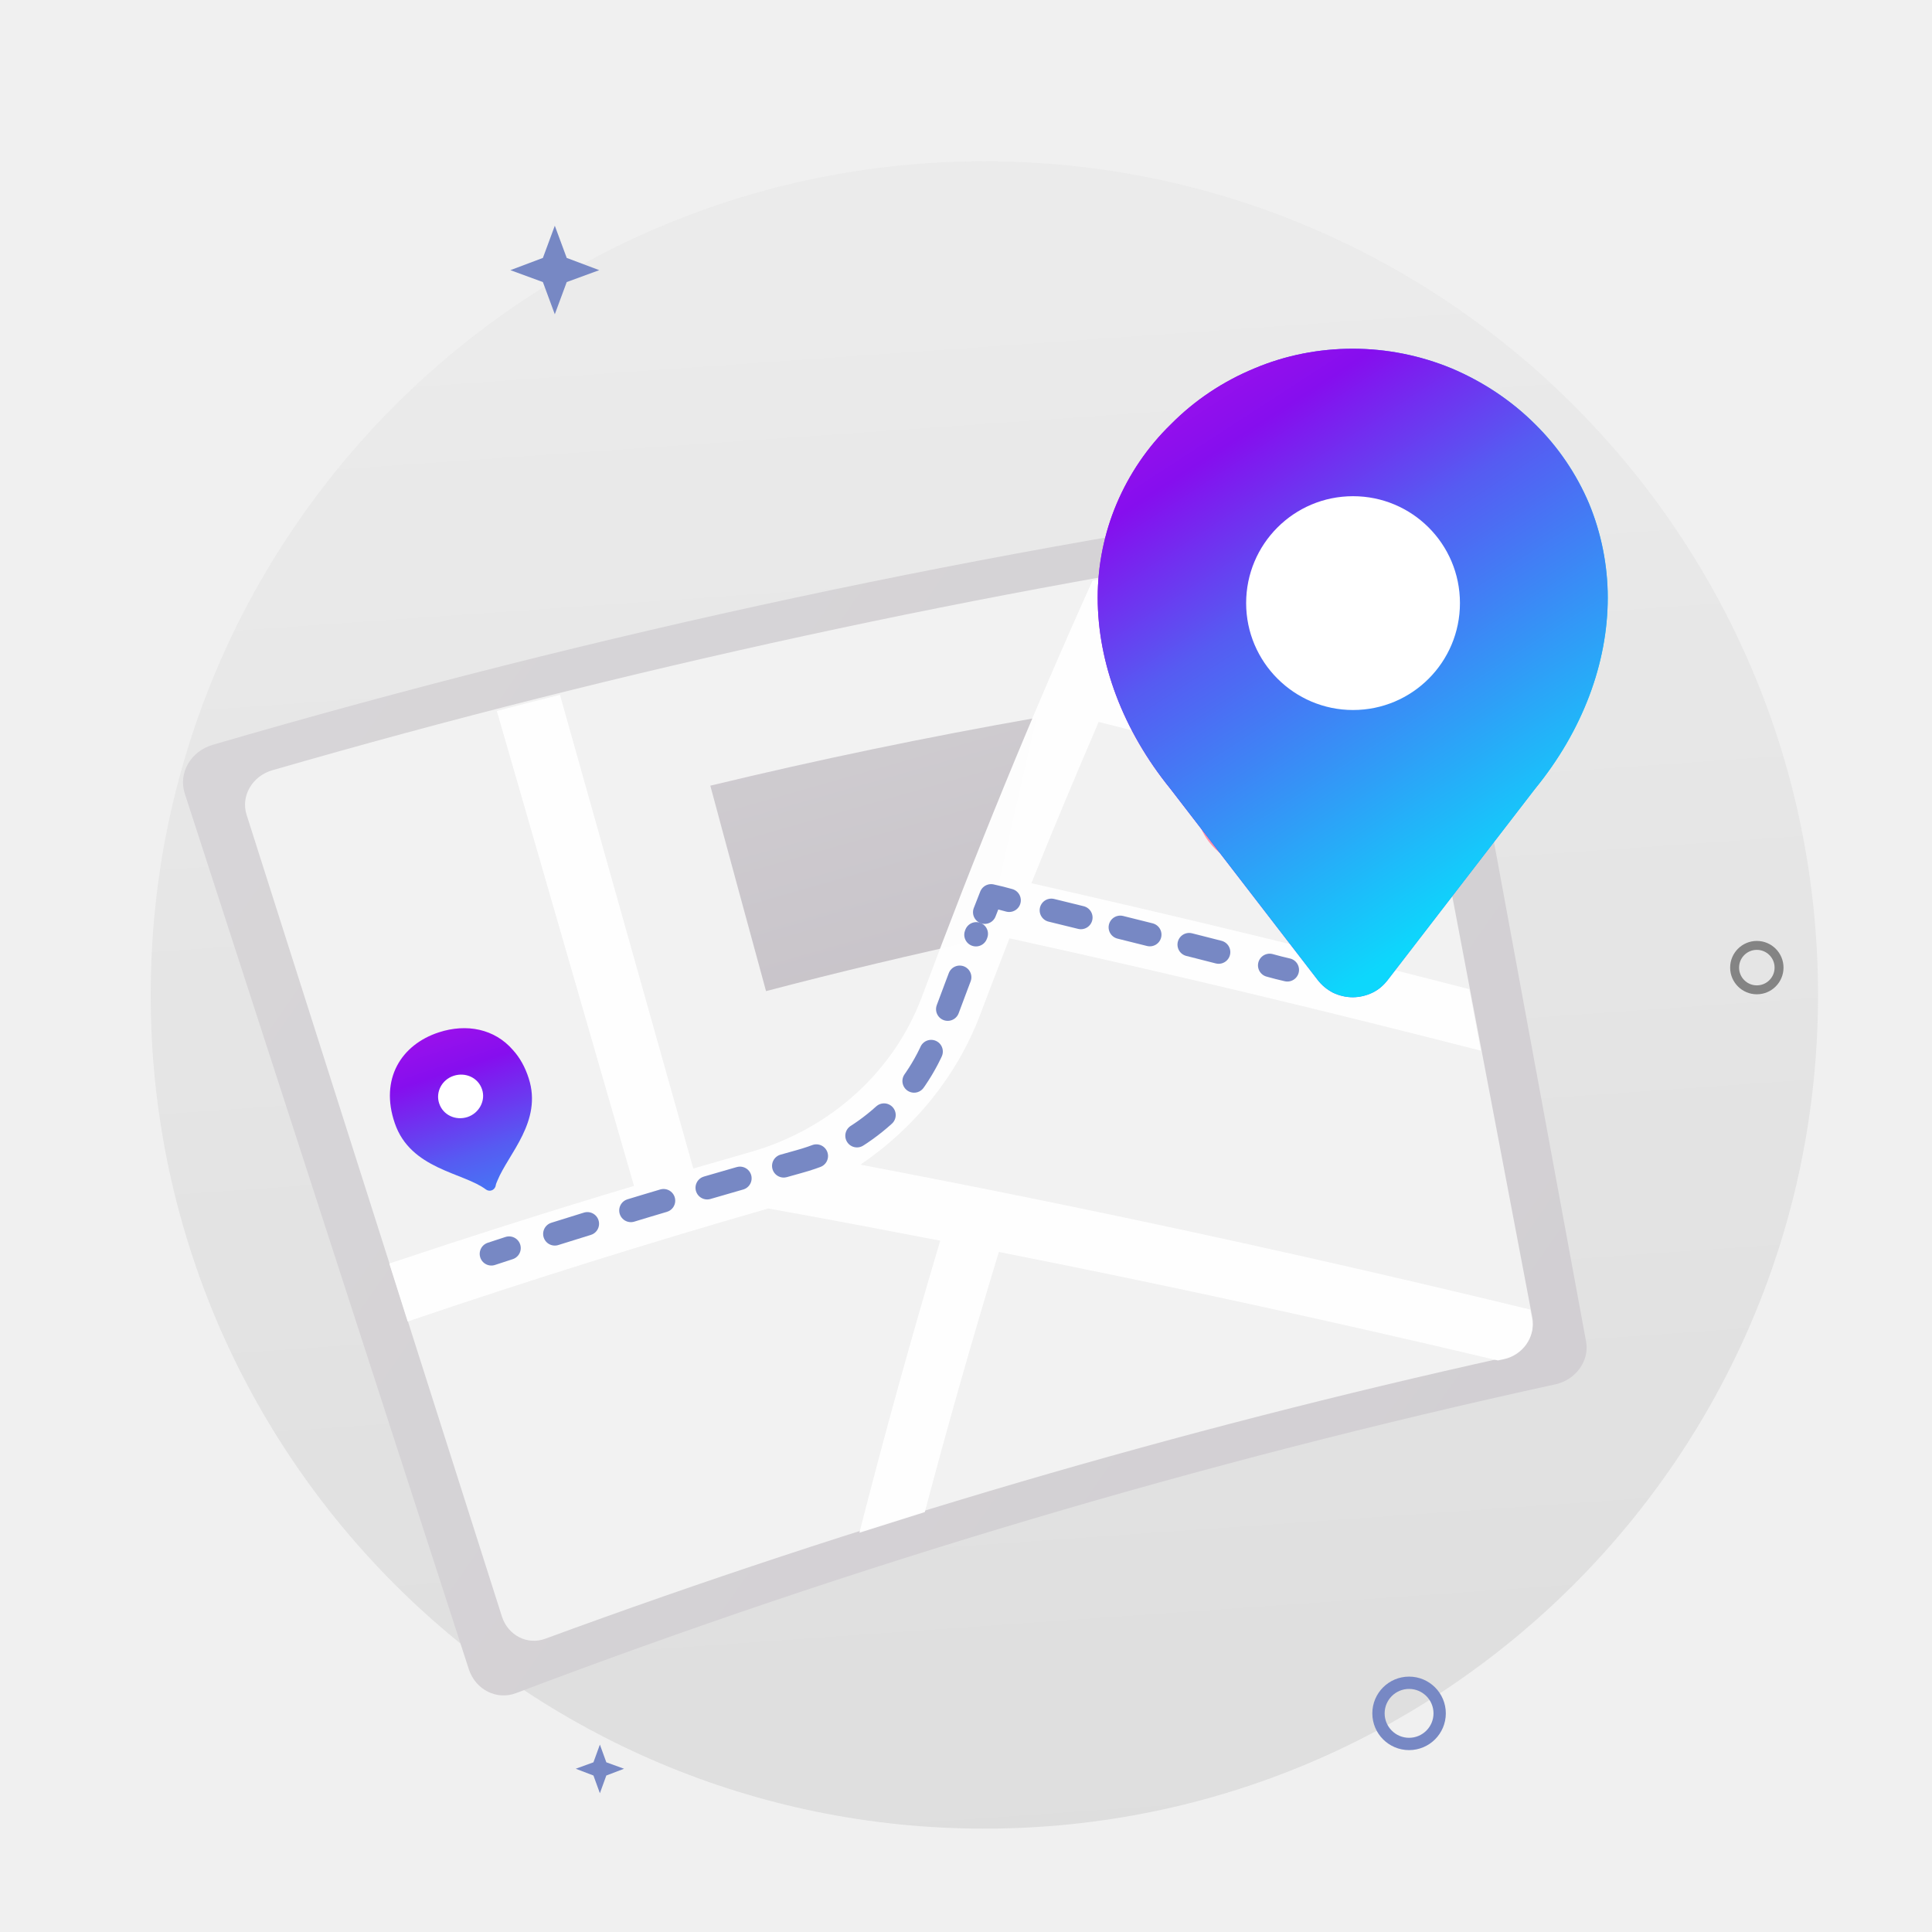
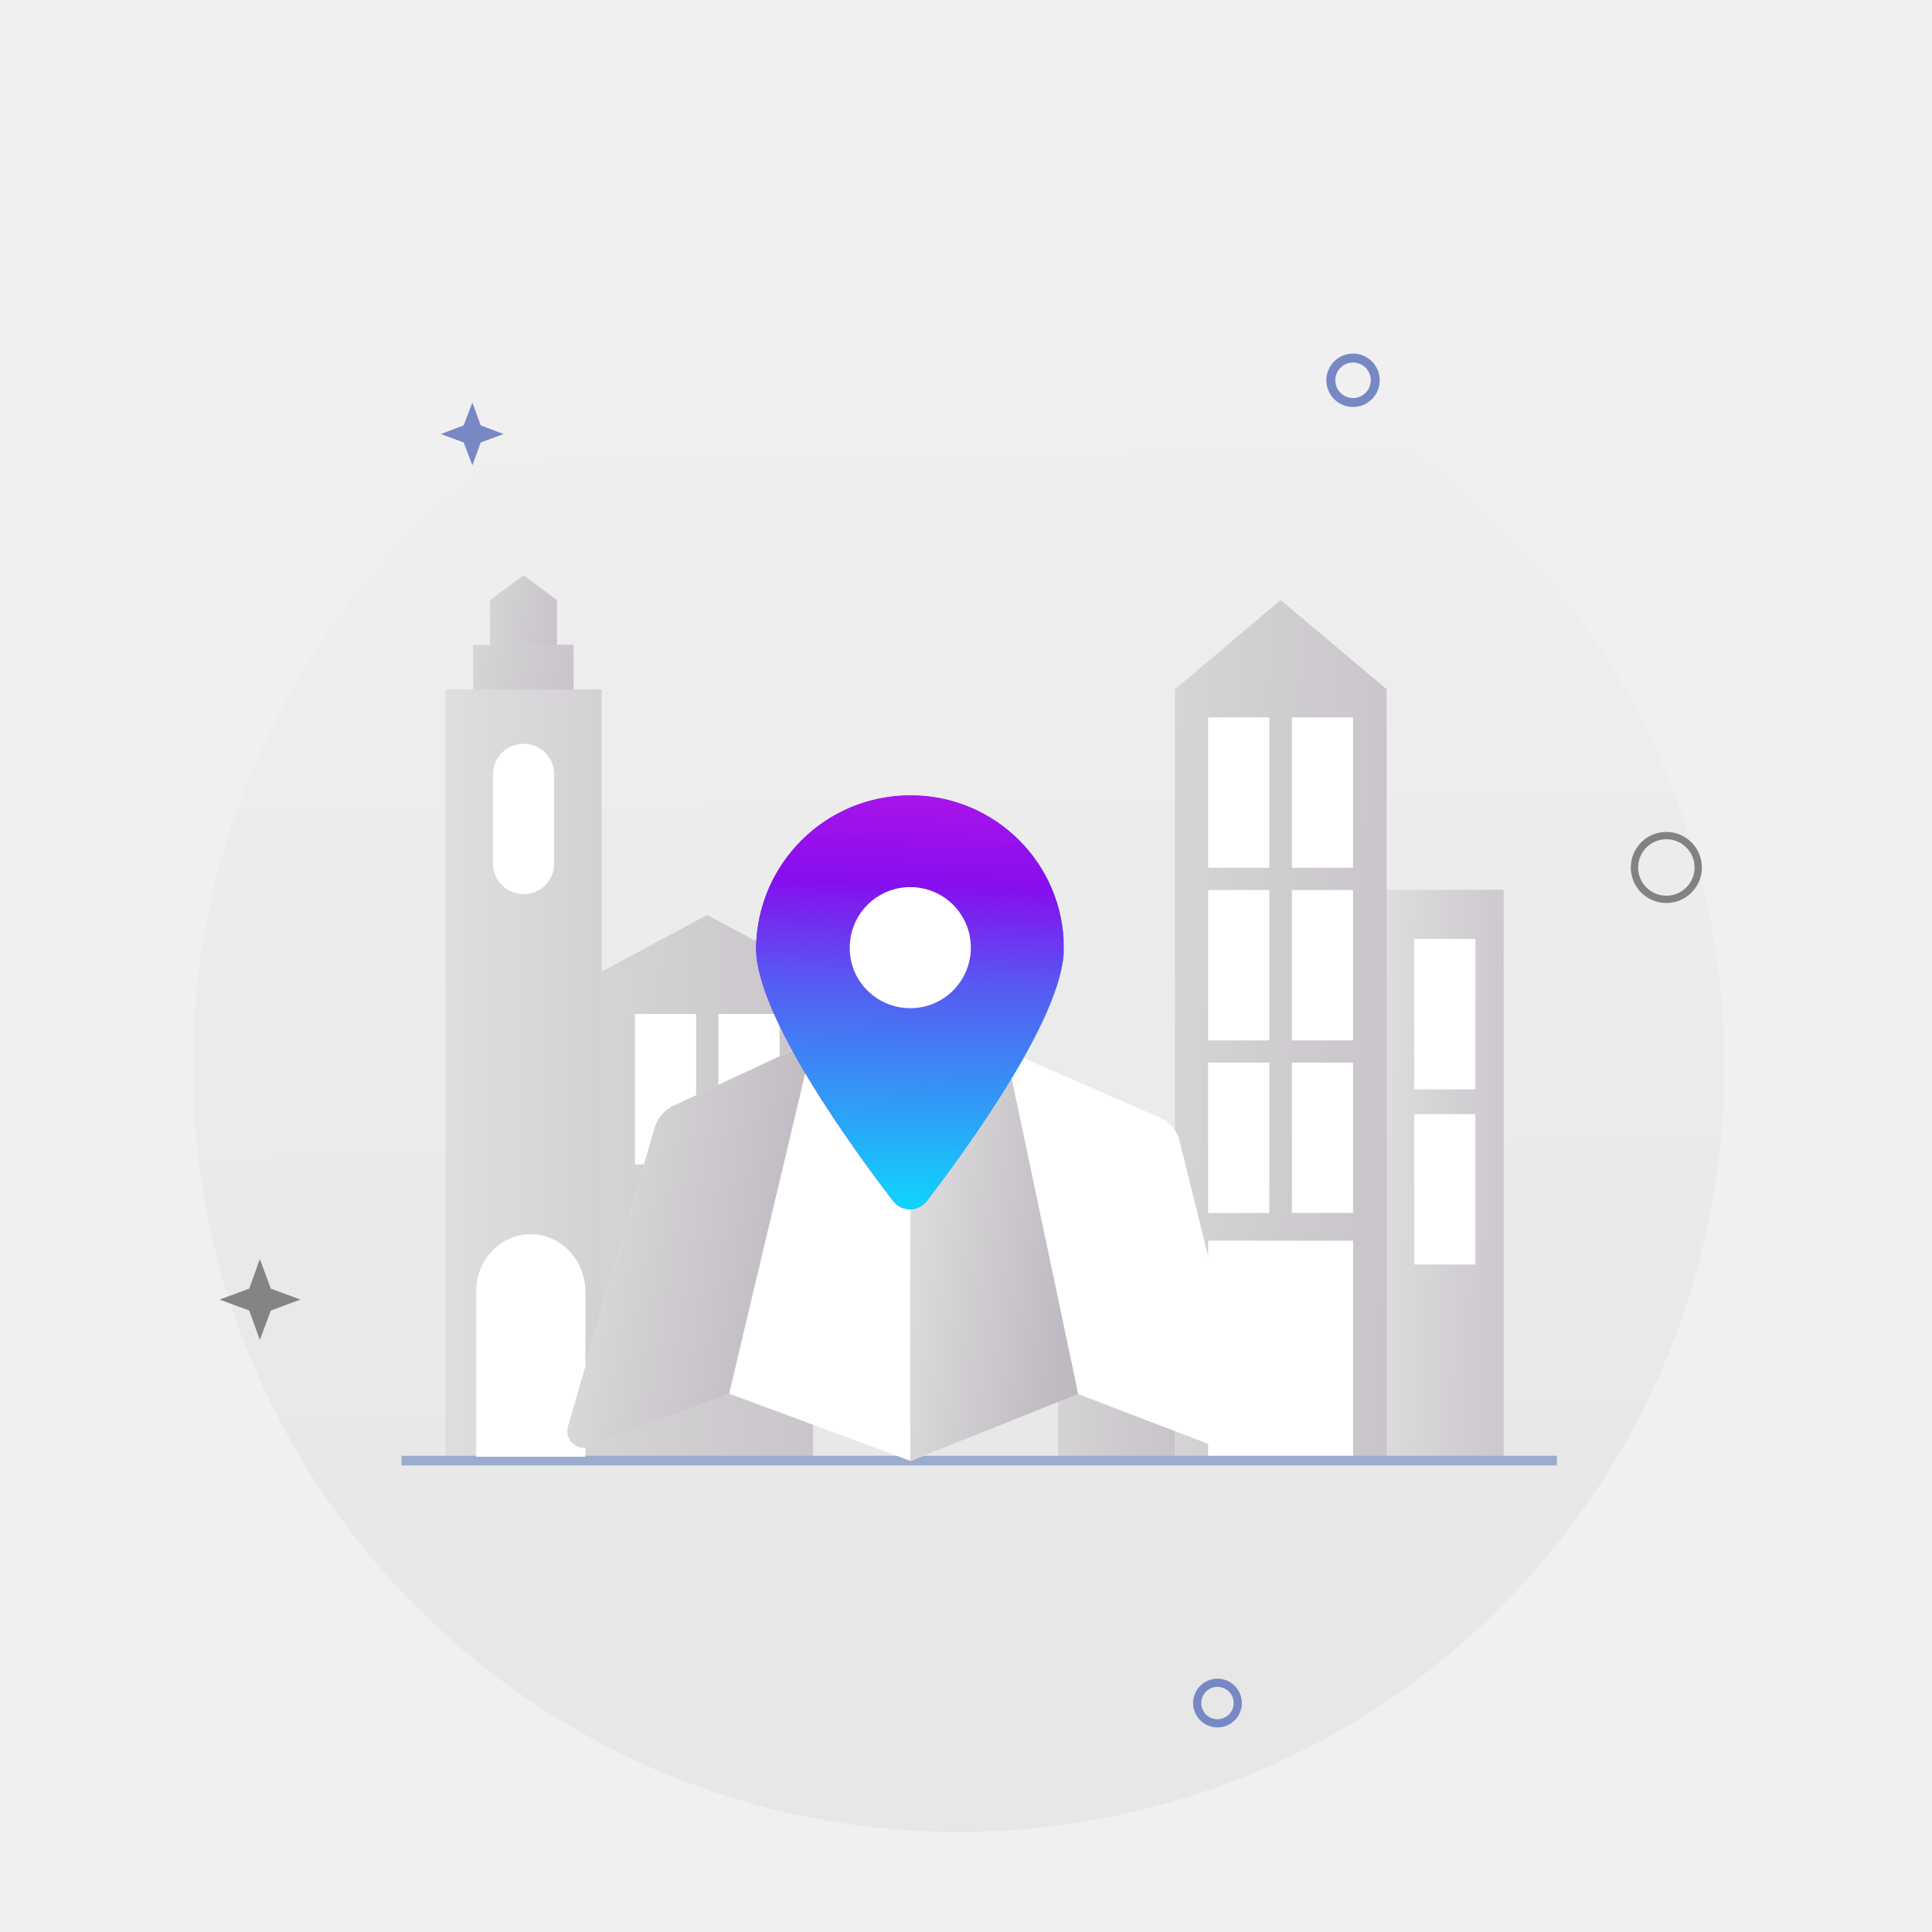
<svg xmlns="http://www.w3.org/2000/svg" xmlns:xlink="http://www.w3.org/1999/xlink" version="1.1" id="Layer_1" x="0px" y="0px" viewBox="0 0 600 600" enable-background="new 0 0 600 600" xml:space="preserve">
-   <linearGradient id="SVGID_1_" gradientUnits="userSpaceOnUse" x1="290.267" y1="89.053" x2="329.428" y2="645.698">
-     <stop offset="5.376344e-003" style="stop-color:#C9C9C9;stop-opacity:0.2" />
-     <stop offset="0.262" style="stop-color:#ABABAB;stop-opacity:0.2" />
-     <stop offset="0.759" style="stop-color:#747474;stop-opacity:0.2" />
-     <stop offset="1" style="stop-color:#5E5E5E;stop-opacity:0.2" />
+   <rect x="-221.4" y="-100.6" fill="none" width="1042.7" height="863.3" />
+   <linearGradient id="SVGID_1_" gradientUnits="userSpaceOnUse" x1="294.32" y1="77.299" x2="301.033" y2="584.132">
+     <stop offset="5.376344e-003" style="stop-color:#F0F0F0;stop-opacity:0.2" />
+     <stop offset="0.133" style="stop-color:#E3E3E3;stop-opacity:0.2" />
+     <stop offset="0.717" style="stop-color:#ACACAC;stop-opacity:0.2" />
+     <stop offset="1" style="stop-color:#969696;stop-opacity:0.2" />
  </linearGradient>
-   <path opacity="0.67" fill="url(#SVGID_1_)" d="M46.8,309c0,143,115.9,258.9,258.9,258.9c143,0,258.9-115.9,258.9-258.9  c0-143-115.9-258.9-258.9-258.9C162.7,50.1,46.8,166,46.8,309" />
-   <rect x="29.5" y="76.6" fill="none" width="579" height="488.6" />
-   <g>
-     <linearGradient id="SVGID_2_" gradientUnits="userSpaceOnUse" x1="-397.793" y1="-434.356" x2="5754.583" y2="6649.333" gradientTransform="matrix(0.9696 -0.2448 0.2448 0.9696 -52.235 78.9397)">
-       <stop offset="0" style="stop-color:#E0E0E0" />
-       <stop offset="0.132" style="stop-color:#D2CFD3" />
-       <stop offset="0.301" style="stop-color:#C7C3C9" />
-       <stop offset="0.523" style="stop-color:#C1BBC3" />
-       <stop offset="1" style="stop-color:#BFB9C1" />
-     </linearGradient>
-     <path fill="url(#SVGID_2_)" d="M483.1,429.9c-109.9,24-217.8,56.1-322.8,95.9c-6,2.3-12.6-1-14.7-7.4   c-29.4-90.6-58.8-181.3-88.2-271.9c-2.1-6.4,1.8-13.2,8.7-15.2c119.6-34.9,241.5-61,364.8-78c7.1-1,13.7,3.1,14.8,9.1   c15.6,84.8,31.3,169.6,46.9,254.4C493.6,422.6,489.4,428.5,483.1,429.9z" />
-     <path fill="#F2F2F2" d="M431.4,175.1c14.8,78.1,29.7,156.1,44.5,234.2c1,5.5-2.8,11-8.7,12.3c-101.2,22.4-200.7,51.6-297.8,87.3   c-5.6,2.1-11.6-1-13.5-6.8c-26.4-83-52.9-166-79.3-249c-1.9-5.8,1.7-12.1,8-13.9c109.4-31.6,220.7-55.7,333.1-72.3   C424.3,165.9,430.4,169.6,431.4,175.1z" />
-     <g>
-       <linearGradient id="SVGID_3_" gradientUnits="userSpaceOnUse" x1="120.721" y1="233.422" x2="105.222" y2="345.792" gradientTransform="matrix(0.8971 -0.4417 0.4417 0.8971 -78.9334 152.6255)">
-         <stop offset="1.612903e-002" style="stop-color:#A913EA" />
-         <stop offset="0.221" style="stop-color:#860EEE" />
-         <stop offset="0.456" style="stop-color:#565BF2" />
-         <stop offset="0.738" style="stop-color:#309CF7" />
-         <stop offset="0.989" style="stop-color:#0DD7FC" />
-       </linearGradient>
-       <path fill="url(#SVGID_3_)" d="M164.2,334.9c4.3,13.3-6.3,23.4-9.7,31.7c-0.3,0.6-0.5,1.2-0.6,1.8c-0.4,1.3-1.9,1.8-3,1    c-7-5.3-23.4-6.2-28.3-20.6c-4.7-13.7,2-24.4,13.7-28.2c8.6-2.8,17.3-1.1,23,5.5C161.4,328.4,163.1,331.4,164.2,334.9z" />
-       <path fill="#FFFFFF" d="M149.7,338.3c1.2,3.5-0.9,7.4-4.5,8.6c-3.7,1.2-7.6-0.6-8.8-4.2c-1.2-3.5,0.8-7.4,4.5-8.6    C144.6,332.9,148.5,334.7,149.7,338.3z" />
-     </g>
-     <g>
-       <linearGradient id="SVGID_4_" gradientUnits="userSpaceOnUse" x1="385.51" y1="263.643" x2="371.016" y2="368.723" gradientTransform="matrix(0.8971 -0.4417 0.4417 0.8971 -78.9334 152.6255)">
-         <stop offset="9.500000e-007" style="stop-color:#FFC3AB" />
-         <stop offset="1" style="stop-color:#FF47AD" />
-       </linearGradient>
-       <path fill="url(#SVGID_4_)" d="M415.3,245.5c2.9,12.7-8.8,21.1-13.1,28.4c-0.3,0.5-0.6,1.1-0.8,1.6c-0.5,1.2-2.1,1.5-3.1,0.7    c-6.5-5.6-22.8-7.9-26.2-21.7c-3.2-13.1,4.6-22.4,16.8-24.9c9-1.8,17.5,0.6,22.6,7.3C413.2,239.2,414.5,242.1,415.3,245.5z" />
-       <linearGradient id="SVGID_5_" gradientUnits="userSpaceOnUse" x1="344.185" y1="199.762" x2="420.102" y2="376.012" gradientTransform="matrix(0.8971 -0.4417 0.4417 0.8971 -78.9334 152.6255)">
-         <stop offset="9.500000e-007" style="stop-color:#FFC3AB" />
-         <stop offset="1" style="stop-color:#FF47AD" />
-       </linearGradient>
-       <path fill="url(#SVGID_5_)" d="M415.3,245.5c2.9,12.7-8.8,21.1-13.1,28.4c-4.1-2.8-7.6-6.5-9-12.1c-3.1-13.1,4.7-22.3,16.9-24.7    c0.4-0.1,0.9-0.2,1.3-0.2C413.2,239.2,414.5,242.1,415.3,245.5z" />
-       <path fill="#FFFFFF" d="M400.3,247.2c0.8,3.4-1.7,6.8-5.5,7.6c-3.8,0.8-7.6-1.3-8.4-4.7c-0.8-3.4,1.6-6.8,5.5-7.6    C395.7,241.7,399.5,243.9,400.3,247.2z" />
-     </g>
-     <linearGradient id="SVGID_6_" gradientUnits="userSpaceOnUse" x1="829.952" y1="22.015" x2="839.256" y2="407.203" gradientTransform="matrix(0.7707 -0.1946 0.2448 0.9696 -428.3709 173.9219)">
-       <stop offset="0" style="stop-color:#E0E0E0" />
-       <stop offset="1" style="stop-color:#BFB9C1" />
-     </linearGradient>
-     <path fill="url(#SVGID_6_)" d="M322,222.9c-5.4,22.6-10.6,45.4-15.4,68.5c-23,5-45.9,10.4-68.7,16.4c-5.8-21.3-11.6-42.5-17.3-63.8   C254.1,235.9,287.9,228.9,322,222.9z" />
-     <path opacity="0.96" fill="#FFFFFF" d="M445.9,251.9c-1.2-6.4-2.4-12.8-3.7-19.2c-30.8-8.6-62-16.9-93.6-25   c4.7-10.6,9.4-21,14.3-31.5c-7.9,1.3-15.8,2.7-23.6,4.1c-19,42.1-36.6,85.2-53,129.3c-8.7,23.2-28.4,41.1-53.3,48.2   c-5.9,1.7-11.8,3.4-17.7,5.1c-13.8-49-27.6-98.1-41.4-147.1c-6.5,1.6-13.1,3.3-19.6,5c14.2,49.2,28.4,98.4,42.6,147.5   c-25.5,7.6-50.8,15.7-76,24.1c1.9,6,3.8,12,5.7,18c37.1-12.6,74.4-24.3,112-35.1c17.9,3.2,35.7,6.6,53.4,10   c-8.9,29.9-17.3,60.1-25.1,90.7c6.8-2.1,13.5-4.3,20.3-6.4c7.2-27.2,14.9-54.2,23-80.8c52.7,10.4,104.4,21.7,155,33.7   c0.6-0.1,1.3-0.3,1.9-0.4c5.8-1.3,9.7-6.8,8.7-12.3c-0.2-1-0.4-2.1-0.6-3.1c-67.5-16.4-136.9-31.5-208-45   c16.8-11.4,30-27.6,37.2-46.6c3-7.9,6-15.8,9.1-23.7c49.7,10.9,98.5,22.6,146.4,34.9c-1.2-6.4-2.4-12.7-3.6-19.1   c-44.6-11.5-89.9-22.5-136-32.9c6.8-16.9,13.8-33.6,20.9-50.1C376.6,233.1,411.5,242.4,445.9,251.9z" />
-     <g>
-       <path fill="none" stroke="#7788C4" stroke-width="7.249" stroke-linecap="round" stroke-linejoin="round" d="M152.6,389.4    c1.8-0.6,3.6-1.2,5.5-1.8" />
-       <path fill="none" stroke="#7788C4" stroke-width="7.249" stroke-linecap="round" stroke-linejoin="round" stroke-dasharray="10.595,14.126" d="    M172.3,383.2c25.2-7.9,50.5-15.4,76-22.5c19.9-5.5,35.9-20.1,42.8-38.7c4-10.7,8-21.4,12.1-32" />
-       <path fill="none" stroke="#7788C4" stroke-width="7.249" stroke-linecap="round" stroke-linejoin="round" d="M305.8,283.3    c0.7-1.7,1.3-3.4,2-5.1c1.9,0.4,3.8,0.9,5.6,1.4" />
-       <path fill="none" stroke="#7788C4" stroke-width="7.249" stroke-linecap="round" stroke-linejoin="round" stroke-dasharray="9.452,12.602" d="    M326.5,282.7c20.6,5,41.1,10.2,61.4,15.4" />
-       <path fill="none" stroke="#7788C4" stroke-width="7.249" stroke-linecap="round" stroke-linejoin="round" d="M394.3,299.8    c1.8,0.5,3.7,1,5.5,1.4" />
-     </g>
-   </g>
-   <g>
-     <defs>
-       <path id="SVGID_7_" d="M389.6,114.4c-9.7,4-18.6,9.9-26,17.4c-7.2,7-12.9,15.4-16.8,24.6c-3.9,9.2-5.9,19.2-5.9,29.2    c0,20.3,7.9,41.3,22.6,59.4l45.7,59.3c1.3,1.7,2.9,3,4.8,4c1.9,0.9,4,1.4,6.1,1.4c2.1,0,4.2-0.5,6.1-1.4c1.9-0.9,3.5-2.3,4.8-4    l45.7-59.3c14.8-18.1,22.6-39.1,22.6-59.4c0-10-2-20-5.8-29.2c-3.9-9.2-9.6-17.6-16.7-24.6c-7.4-7.4-16.3-13.3-26-17.4    c-9.7-4-20.1-6.1-30.7-6.1C409.7,108.3,399.3,110.3,389.6,114.4" />
-     </defs>
-     <linearGradient id="SVGID_8_" gradientUnits="userSpaceOnUse" x1="340.966" y1="208.979" x2="499.498" y2="208.979">
+   <path opacity="0.54" fill="url(#SVGID_1_)" d="M59.9,331.1c0,131.3,106.4,237.8,237.8,237.8c131.3,0,237.8-106.4,237.8-237.8  c0-131.3-106.4-237.8-237.8-237.8C166.4,93.3,59.9,199.8,59.9,331.1" />
+   <g>
+     <defs>
+       <rect id="SVGID_2_" x="430.6" y="276.4" width="36.3" height="178.1" />
+     </defs>
+     <linearGradient id="SVGID_3_" gradientUnits="userSpaceOnUse" x1="430.572" y1="365.399" x2="466.882" y2="365.399">
+       <stop offset="0" style="stop-color:#EBEBEB" />
+       <stop offset="1" style="stop-color:#BFB9C1" />
+     </linearGradient>
+     <use xlink:href="#SVGID_2_" overflow="visible" fill="url(#SVGID_3_)" />
+     <clipPath id="SVGID_4_">
+       <use xlink:href="#SVGID_2_" overflow="visible" />
+     </clipPath>
+     <linearGradient id="SVGID_5_" gradientUnits="userSpaceOnUse" x1="1.767" y1="719.132" x2="2.536" y2="719.132" gradientTransform="matrix(125.326 3.274 -3.274 125.326 2532.497 -89767.641)">
+       <stop offset="0" style="stop-color:#EBEBEB" />
+       <stop offset="1" style="stop-color:#BFB9C1" />
+     </linearGradient>
+     <polygon clip-path="url(#SVGID_4_)" fill="url(#SVGID_5_)" points="425.9,454.3 466.9,455.4 471.5,276.5 430.6,275.4  " />
+   </g>
+   <g>
+     <defs>
+       <rect id="SVGID_6_" x="328.6" y="354.2" width="36.3" height="100.3" />
+     </defs>
+     <linearGradient id="SVGID_7_" gradientUnits="userSpaceOnUse" x1="328.559" y1="404.303" x2="364.868" y2="404.303">
+       <stop offset="0" style="stop-color:#E0E0E0" />
+       <stop offset="1" style="stop-color:#BFB9C1" />
+     </linearGradient>
+     <use xlink:href="#SVGID_6_" overflow="visible" fill="url(#SVGID_7_)" />
+     <clipPath id="SVGID_8_">
+       <use xlink:href="#SVGID_6_" overflow="visible" />
+     </clipPath>
+     <linearGradient id="SVGID_9_" gradientUnits="userSpaceOnUse" x1="1.969" y1="719.053" x2="2.738" y2="719.053" gradientTransform="matrix(125.142 5.804 -5.804 125.142 4224.523 -89593.219)">
+       <stop offset="0" style="stop-color:#E0E0E0" />
+       <stop offset="1" style="stop-color:#BFB9C1" />
+     </linearGradient>
+     <polygon clip-path="url(#SVGID_8_)" fill="url(#SVGID_9_)" points="323.9,454.2 364.8,456.1 369.5,354.4 328.6,352.5  " />
+   </g>
+   <g>
+     <defs>
+       <polygon id="SVGID_10_" points="364.9,214.1 397.7,186.4 430.6,214.1 430.6,454.4 364.9,454.4   " />
+     </defs>
+     <linearGradient id="SVGID_11_" gradientUnits="userSpaceOnUse" x1="364.868" y1="320.444" x2="430.572" y2="320.444">
+       <stop offset="0" style="stop-color:#E0E0E0" />
+       <stop offset="1" style="stop-color:#BFB9C1" />
+     </linearGradient>
+     <use xlink:href="#SVGID_10_" overflow="visible" fill="url(#SVGID_11_)" />
+     <clipPath id="SVGID_12_">
+       <use xlink:href="#SVGID_10_" overflow="visible" />
+     </clipPath>
+     <linearGradient id="SVGID_13_" gradientUnits="userSpaceOnUse" x1="2.436" y1="720.026" x2="3.204" y2="720.026" gradientTransform="matrix(226.712 7.12 -7.12 226.712 4883.135 -162938.266)">
+       <stop offset="0" style="stop-color:#E0E0E0" />
+       <stop offset="1" style="stop-color:#BFB9C1" />
+     </linearGradient>
+     <polygon clip-path="url(#SVGID_12_)" fill="url(#SVGID_13_)" points="356.5,454.2 430.5,456.5 439,186.7 364.9,184.4  " />
+   </g>
+   <g>
+     <defs>
+       <polygon id="SVGID_14_" points="186.8,301.8 219.6,284.2 252.5,301.8 252.5,454.4 186.8,454.4   " />
+     </defs>
+     <linearGradient id="SVGID_15_" gradientUnits="userSpaceOnUse" x1="186.778" y1="369.315" x2="252.481" y2="369.315">
+       <stop offset="0" style="stop-color:#E0E0E0" />
+       <stop offset="1" style="stop-color:#BFB9C1" />
+     </linearGradient>
+     <use xlink:href="#SVGID_14_" overflow="visible" fill="url(#SVGID_15_)" />
+     <clipPath id="SVGID_16_">
+       <use xlink:href="#SVGID_14_" overflow="visible" />
+     </clipPath>
+     <linearGradient id="SVGID_17_" gradientUnits="userSpaceOnUse" x1="1.641" y1="720.266" x2="2.442" y2="720.266" gradientTransform="matrix(226.712 7.12 -7.12 226.712 4883.135 -162938.266)">
+       <stop offset="0" style="stop-color:#E0E0E0" />
+       <stop offset="1" style="stop-color:#BFB9C1" />
+     </linearGradient>
+     <polygon clip-path="url(#SVGID_16_)" fill="url(#SVGID_17_)" points="178.4,454.3 252.4,455.8 260.9,284.4 186.8,282.9  " />
+   </g>
+   <rect x="375.2" y="222.8" fill="#FFFFFF" width="19" height="46.7" />
+   <rect x="375.2" y="276.4" fill="#FFFFFF" width="19" height="46.7" />
+   <rect x="375.2" y="330" fill="#FFFFFF" width="19" height="46.7" />
+   <rect x="401.2" y="222.8" fill="#FFFFFF" width="19" height="46.7" />
+   <rect x="439.2" y="346" fill="#FFFFFF" width="19" height="46.7" />
+   <rect x="439.2" y="291.6" fill="#FFFFFF" width="19" height="46.7" />
+   <rect x="197.2" y="314.9" fill="#FFFFFF" width="19" height="46.7" />
+   <rect x="223.1" y="314.9" fill="#FFFFFF" width="19" height="46.7" />
+   <rect x="401.2" y="276.4" fill="#FFFFFF" width="19" height="46.7" />
+   <rect x="153.1" y="231" fill="#FFFFFF" width="19" height="46.7" />
+   <rect x="401.2" y="330" fill="#FFFFFF" width="19" height="46.7" />
+   <rect x="375.2" y="385.3" fill="#FFFFFF" width="45" height="69.2" />
+   <g>
+     <defs>
+       <rect id="SVGID_18_" x="138.4" y="214.1" width="48.4" height="240.3" />
+     </defs>
+     <linearGradient id="SVGID_19_" gradientUnits="userSpaceOnUse" x1="138.364" y1="334.276" x2="186.778" y2="334.276">
+       <stop offset="0" style="stop-color:#E0E0E0" />
+       <stop offset="1" style="stop-color:#D2CFD3" />
+     </linearGradient>
+     <use xlink:href="#SVGID_18_" overflow="visible" fill="url(#SVGID_19_)" />
+     <clipPath id="SVGID_20_">
+       <use xlink:href="#SVGID_18_" overflow="visible" />
+     </clipPath>
+     <linearGradient id="SVGID_21_" gradientUnits="userSpaceOnUse" x1="132.167" y1="334.276" x2="192.975" y2="334.276">
+       <stop offset="0" style="stop-color:#E0E0E0" />
+       <stop offset="1" style="stop-color:#D2CFD3" />
+     </linearGradient>
+     <polygon clip-path="url(#SVGID_20_)" fill="url(#SVGID_21_)" points="132.2,454.3 186.7,455.7 193,214.3 138.4,212.9  " />
+   </g>
+   <g>
+     <defs>
+       <rect id="SVGID_22_" x="147" y="200.3" width="31.1" height="13.8" />
+     </defs>
+     <linearGradient id="SVGID_23_" gradientUnits="userSpaceOnUse" x1="147.01" y1="207.192" x2="178.132" y2="207.192">
+       <stop offset="0" style="stop-color:#E0E0E0" />
+       <stop offset="1" style="stop-color:#BFB9C1" />
+     </linearGradient>
+     <use xlink:href="#SVGID_22_" overflow="visible" fill="url(#SVGID_23_)" />
+     <clipPath id="SVGID_24_">
+       <use xlink:href="#SVGID_22_" overflow="visible" />
+     </clipPath>
+     <linearGradient id="SVGID_25_" gradientUnits="userSpaceOnUse" x1="1.89" y1="719.431" x2="2.659" y2="719.431" gradientTransform="matrix(99.25 28.607 -28.607 99.25 20516.768 -71261.617)">
+       <stop offset="0" style="stop-color:#E0E0E0" />
+       <stop offset="1" style="stop-color:#BFB9C1" />
+     </linearGradient>
+     <polygon clip-path="url(#SVGID_24_)" fill="url(#SVGID_25_)" points="143.3,213 175.7,222.4 181.8,201.3 149.4,192  " />
+   </g>
+   <g>
+     <defs>
+       <polygon id="SVGID_26_" points="152.2,186.4 162.6,178.7 172.9,186.4 172.9,200.3 152.2,200.3   " />
+     </defs>
+     <linearGradient id="SVGID_27_" gradientUnits="userSpaceOnUse" x1="152.197" y1="189.47" x2="172.945" y2="189.47">
+       <stop offset="0" style="stop-color:#E0E0E0" />
+       <stop offset="1" style="stop-color:#BFB9C1" />
+     </linearGradient>
+     <use xlink:href="#SVGID_26_" overflow="visible" fill="url(#SVGID_27_)" />
+     <clipPath id="SVGID_28_">
+       <use xlink:href="#SVGID_26_" overflow="visible" />
+     </clipPath>
+     <linearGradient id="SVGID_29_" gradientUnits="userSpaceOnUse" x1="1.726" y1="718.532" x2="2.494" y2="718.532" gradientTransform="matrix(70.596 8.681 -8.681 70.596 6250.622 -50554.359)">
+       <stop offset="0" style="stop-color:#E0E0E0" />
+       <stop offset="1" style="stop-color:#BFB9C1" />
+     </linearGradient>
+     <polygon clip-path="url(#SVGID_28_)" fill="url(#SVGID_29_)" points="149.6,200 172.6,202.8 175.6,179 152.5,176.1  " />
+   </g>
+   <line fill="none" stroke="#9CACCE" stroke-width="3.003" stroke-miterlimit="10" x1="124.7" y1="453.6" x2="483.5" y2="453.6" />
+   <path fill="#FFFFFF" d="M382,451l-47.3-18.1l-51.9,20.8l-56.4-20.9l-43.2,16.5c-3.9,1.4-7.9-2.2-6.8-6.2l26.9-92.8  c0.9-3,3-5.6,5.9-6.9l43.2-20.2l30.4,21.8l29.6-18.8l47.8,20.9c3.2,1.4,5.5,4.2,6.2,7.5l22.4,90.5C389.7,449,385.9,452.4,382,451" />
+   <rect x="-19.2" y="94.8" fill="none" width="582.7" height="360.6" />
+   <g>
+     <defs>
+       <polygon id="SVGID_30_" points="282.7,345 282.7,453.7 334.8,432.9 312.3,326.2   " />
+     </defs>
+     <linearGradient id="SVGID_31_" gradientUnits="userSpaceOnUse" x1="282.694" y1="389.939" x2="334.78" y2="389.939">
+       <stop offset="0" style="stop-color:#E0E0E0" />
+       <stop offset="1" style="stop-color:#BFB9C1" />
+     </linearGradient>
+     <use xlink:href="#SVGID_30_" overflow="visible" fill="url(#SVGID_31_)" />
+     <clipPath id="SVGID_32_">
+       <use xlink:href="#SVGID_30_" overflow="visible" />
+     </clipPath>
+     <linearGradient id="SVGID_33_" gradientUnits="userSpaceOnUse" x1="1.188" y1="717.882" x2="1.957" y2="717.882" gradientTransform="matrix(74.556 7.698 -7.698 74.556 5713.905 -53144.953)">
+       <stop offset="0" style="stop-color:#E0E0E0" />
+       <stop offset="1" style="stop-color:#BFB9C1" />
+     </linearGradient>
+     <polygon clip-path="url(#SVGID_32_)" fill="url(#SVGID_33_)" points="269.7,452.4 334.2,459 347.8,327.5 283.2,320.8  " />
+   </g>
+   <g>
+     <defs>
+       <rect id="SVGID_34_" x="-19.2" y="94.8" width="582.7" height="360.6" />
+     </defs>
+     <clipPath id="SVGID_35_">
+       <use xlink:href="#SVGID_34_" overflow="visible" />
+     </clipPath>
+   </g>
+   <path fill="#FFFFFF" d="M162.6,231L162.6,231c5.3,0,9.5,4.3,9.5,9.5v27.7c0,5.3-4.3,9.5-9.5,9.5h0c-5.3,0-9.5-4.3-9.5-9.5v-27.7  C153.1,235.2,157.3,231,162.6,231z" />
+   <path fill="#FFFFFF" d="M164.8,383.3L164.8,383.3c9.4,0,17,8,17,17.9v51.2h-33.9v-51.2C147.8,391.3,155.4,383.3,164.8,383.3z" />
+   <g>
+     <defs>
+       <path id="SVGID_36_" d="M209.2,343.4c-2.9,1.3-5,3.9-5.9,6.9l-26.9,92.8c-1.2,4,2.9,7.6,6.8,6.2l43.2-16.5l26-109.5L209.2,343.4z" />
+     </defs>
+     <linearGradient id="SVGID_37_" gradientUnits="userSpaceOnUse" x1="176.162" y1="386.441" x2="252.333" y2="386.441">
+       <stop offset="0" style="stop-color:#E0E0E0" />
+       <stop offset="1" style="stop-color:#BFB9C1" />
+     </linearGradient>
+     <use xlink:href="#SVGID_36_" overflow="visible" fill="url(#SVGID_37_)" />
+     <clipPath id="SVGID_38_">
+       <use xlink:href="#SVGID_36_" overflow="visible" />
+     </clipPath>
+     <linearGradient id="SVGID_39_" gradientUnits="userSpaceOnUse" x1="1.952" y1="718.916" x2="2.721" y2="718.916" gradientTransform="matrix(107.69 16.423 -16.423 107.69 11763.698 -77072.227)">
+       <stop offset="0" style="stop-color:#E0E0E0" />
+       <stop offset="1" style="stop-color:#BFB9C1" />
+     </linearGradient>
+     <polygon clip-path="url(#SVGID_38_)" fill="url(#SVGID_39_)" points="156.2,447.8 250.6,462.2 271.3,326.2 177,311.8  " />
+   </g>
+   <g>
+     <defs>
+       <path id="SVGID_40_" d="M234.8,294.5c0,20.9,30.2,62.4,42.6,78.5c2.6,3.4,7.8,3.4,10.4,0c12.4-16.1,42.6-57.5,42.6-78.5    c0-26.3-21.3-47.5-47.6-47.5C256.4,247,235.1,268.2,234.8,294.5" />
+     </defs>
+     <linearGradient id="SVGID_41_" gradientUnits="userSpaceOnUse" x1="242.01" y1="309.776" x2="320.589" y2="312.582">
      <stop offset="1.612903e-002" style="stop-color:#A913EA" />
      <stop offset="0.221" style="stop-color:#860EEE" />
      <stop offset="0.456" style="stop-color:#565BF2" />
      <stop offset="0.738" style="stop-color:#309CF7" />
      <stop offset="0.989" style="stop-color:#0DD7FC" />
    </linearGradient>
-     <use xlink:href="#SVGID_7_" overflow="visible" fill="url(#SVGID_8_)" />
-     <clipPath id="SVGID_9_">
-       <use xlink:href="#SVGID_7_" overflow="visible" />
-     </clipPath>
-     <linearGradient id="SVGID_10_" gradientUnits="userSpaceOnUse" x1="2.426" y1="720.072" x2="3.337" y2="720.072" gradientTransform="matrix(126.3929 195.0727 -195.0727 126.3929 140510.797 -91383.055)">
+     <use xlink:href="#SVGID_40_" overflow="visible" fill="url(#SVGID_41_)" />
+     <clipPath id="SVGID_42_">
+       <use xlink:href="#SVGID_40_" overflow="visible" />
+     </clipPath>
+     <linearGradient id="SVGID_43_" gradientUnits="userSpaceOnUse" x1="1.778" y1="721.662" x2="2.571" y2="721.691" gradientTransform="matrix(0 167.2937 -167.2937 0 121014.484 -52.0703)">
      <stop offset="1.612903e-002" style="stop-color:#A913EA" />
      <stop offset="0.221" style="stop-color:#860EEE" />
      <stop offset="0.456" style="stop-color:#565BF2" />
      <stop offset="0.738" style="stop-color:#309CF7" />
      <stop offset="0.989" style="stop-color:#0DD7FC" />
    </linearGradient>
-     <polygon clip-path="url(#SVGID_9_)" fill="url(#SVGID_10_)" points="249,167.8 387.8,382.1 591.4,250.1 452.6,35.9  " />
-   </g>
-   <g>
-     <defs>
-       <rect id="SVGID_11_" x="142.8" y="97.6" width="418.3" height="353" />
-     </defs>
-     <clipPath id="SVGID_12_">
-       <use xlink:href="#SVGID_11_" overflow="visible" />
-     </clipPath>
-     <path clip-path="url(#SVGID_12_)" fill="#FFFFFF" d="M420.2,220.5c18.4,0,33.2-14.9,33.2-33.2c0-18.4-14.9-33.2-33.2-33.2   c-18.4,0-33.2,14.9-33.2,33.2C387,205.6,401.9,220.5,420.2,220.5" />
-   </g>
-   <polygon fill="#7788C4" points="186.3,541.8 188.3,547.3 193.8,549.3 188.3,551.4 186.3,556.9 184.3,551.4 178.8,549.3 184.3,547.3   " />
-   <polygon fill="#7788C4" points="172.3,70.1 176,80.1 186.1,83.9 176,87.6 172.3,97.6 168.6,87.6 158.5,83.9 168.6,80.1 " />
-   <circle fill="none" stroke="#7788C4" stroke-width="3.824" cx="437.6" cy="532.1" r="9.5" />
-   <circle fill="none" stroke="#848484" stroke-width="2.773" cx="545.6" cy="300.5" r="6.9" />
+     <rect x="234.8" y="247" clip-path="url(#SVGID_42_)" fill="url(#SVGID_43_)" width="95.5" height="129.4" />
+   </g>
+   <g>
+     <defs>
+       <rect id="SVGID_44_" x="-19.2" y="94.8" width="582.7" height="360.6" />
+     </defs>
+     <clipPath id="SVGID_45_">
+       <use xlink:href="#SVGID_44_" overflow="visible" />
+     </clipPath>
+     <path clip-path="url(#SVGID_45_)" fill="#FFFFFF" d="M282.7,313.1c10.4,0,18.8-8.4,18.8-18.8c0-10.4-8.4-18.8-18.8-18.8   c-10.4,0-18.8,8.4-18.8,18.8C263.8,304.7,272.3,313.1,282.7,313.1" />
+   </g>
+   <circle fill="none" stroke="#7788C4" stroke-width="2.78" cx="420.2" cy="118.1" r="6.9" />
+   <circle fill="none" stroke="#7788C4" stroke-width="2.538" cx="378.1" cy="528.9" r="6.3" />
+   <polygon fill="#848484" points="80.7,391 84.1,400.2 93.3,403.6 84.1,407 80.7,416.1 77.4,407 68.2,403.6 77.4,400.2 " />
+   <polygon fill="#7788C4" points="146.7,125 149.3,132.1 156.4,134.8 149.3,137.4 146.7,144.5 144,137.4 136.9,134.8 144,132.1 " />
+   <circle fill="none" stroke="#808285" stroke-width="2.269" cx="517.5" cy="269.4" r="9.9" />
</svg>
